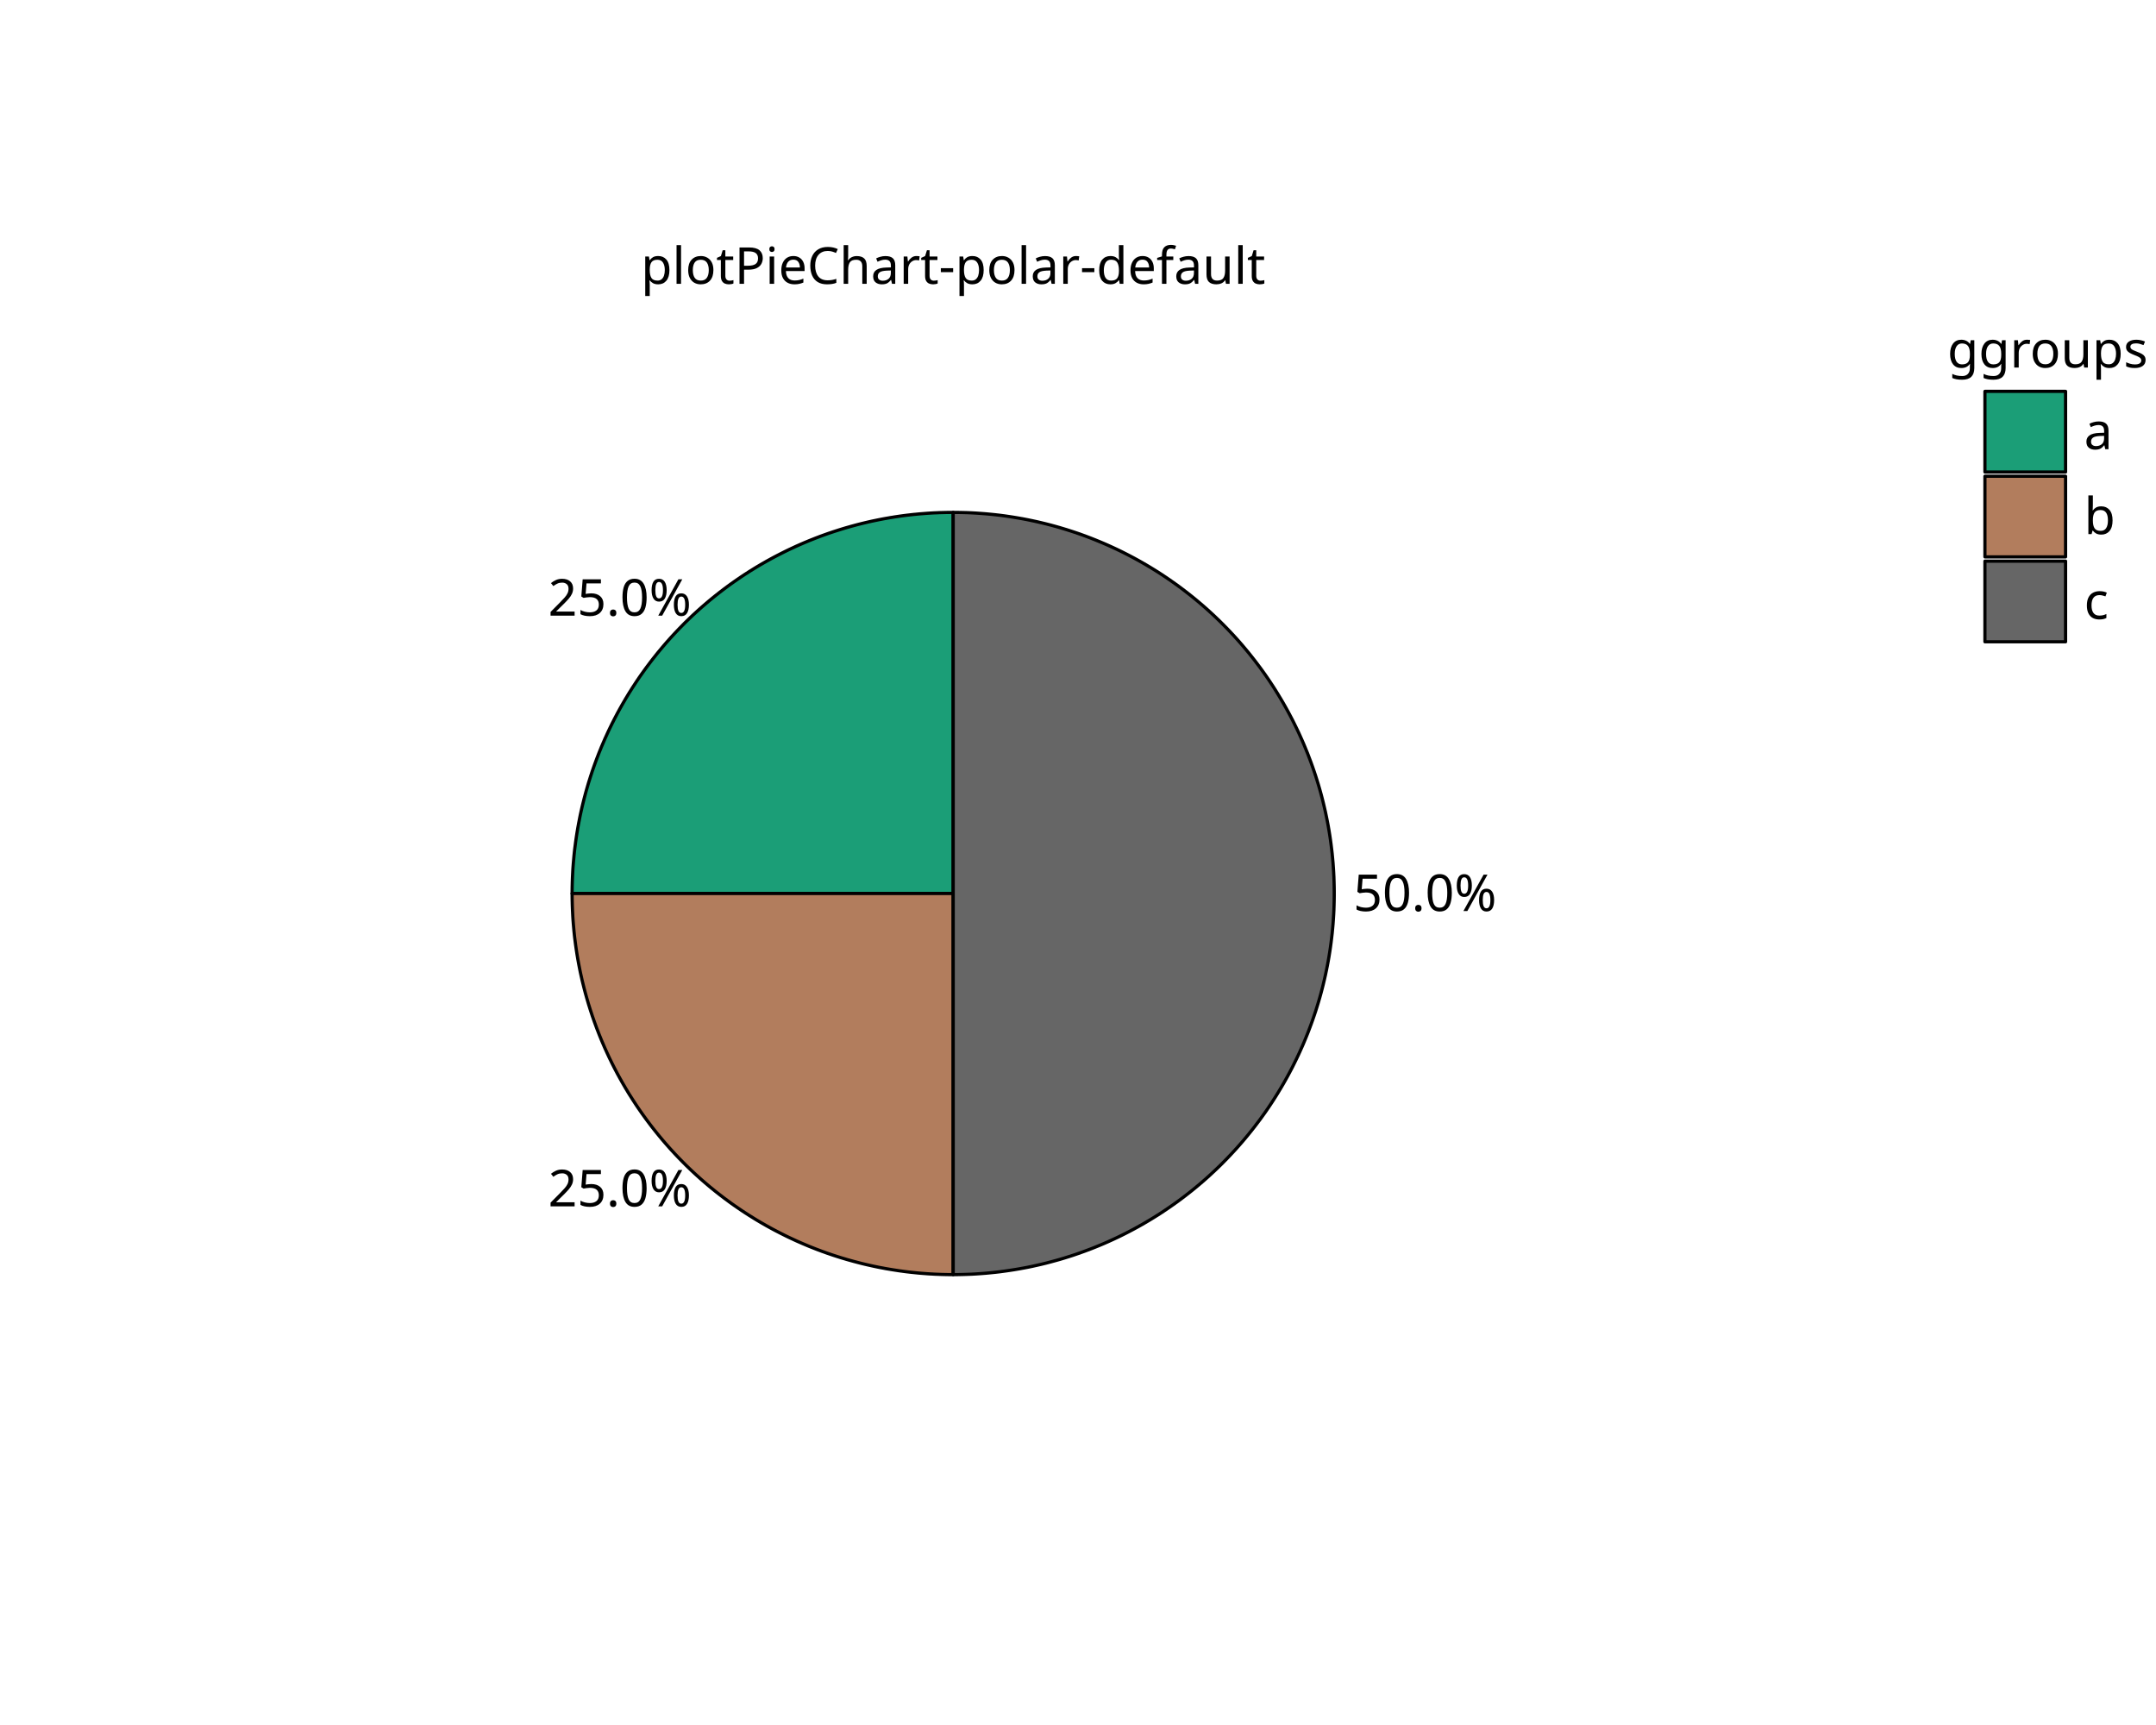
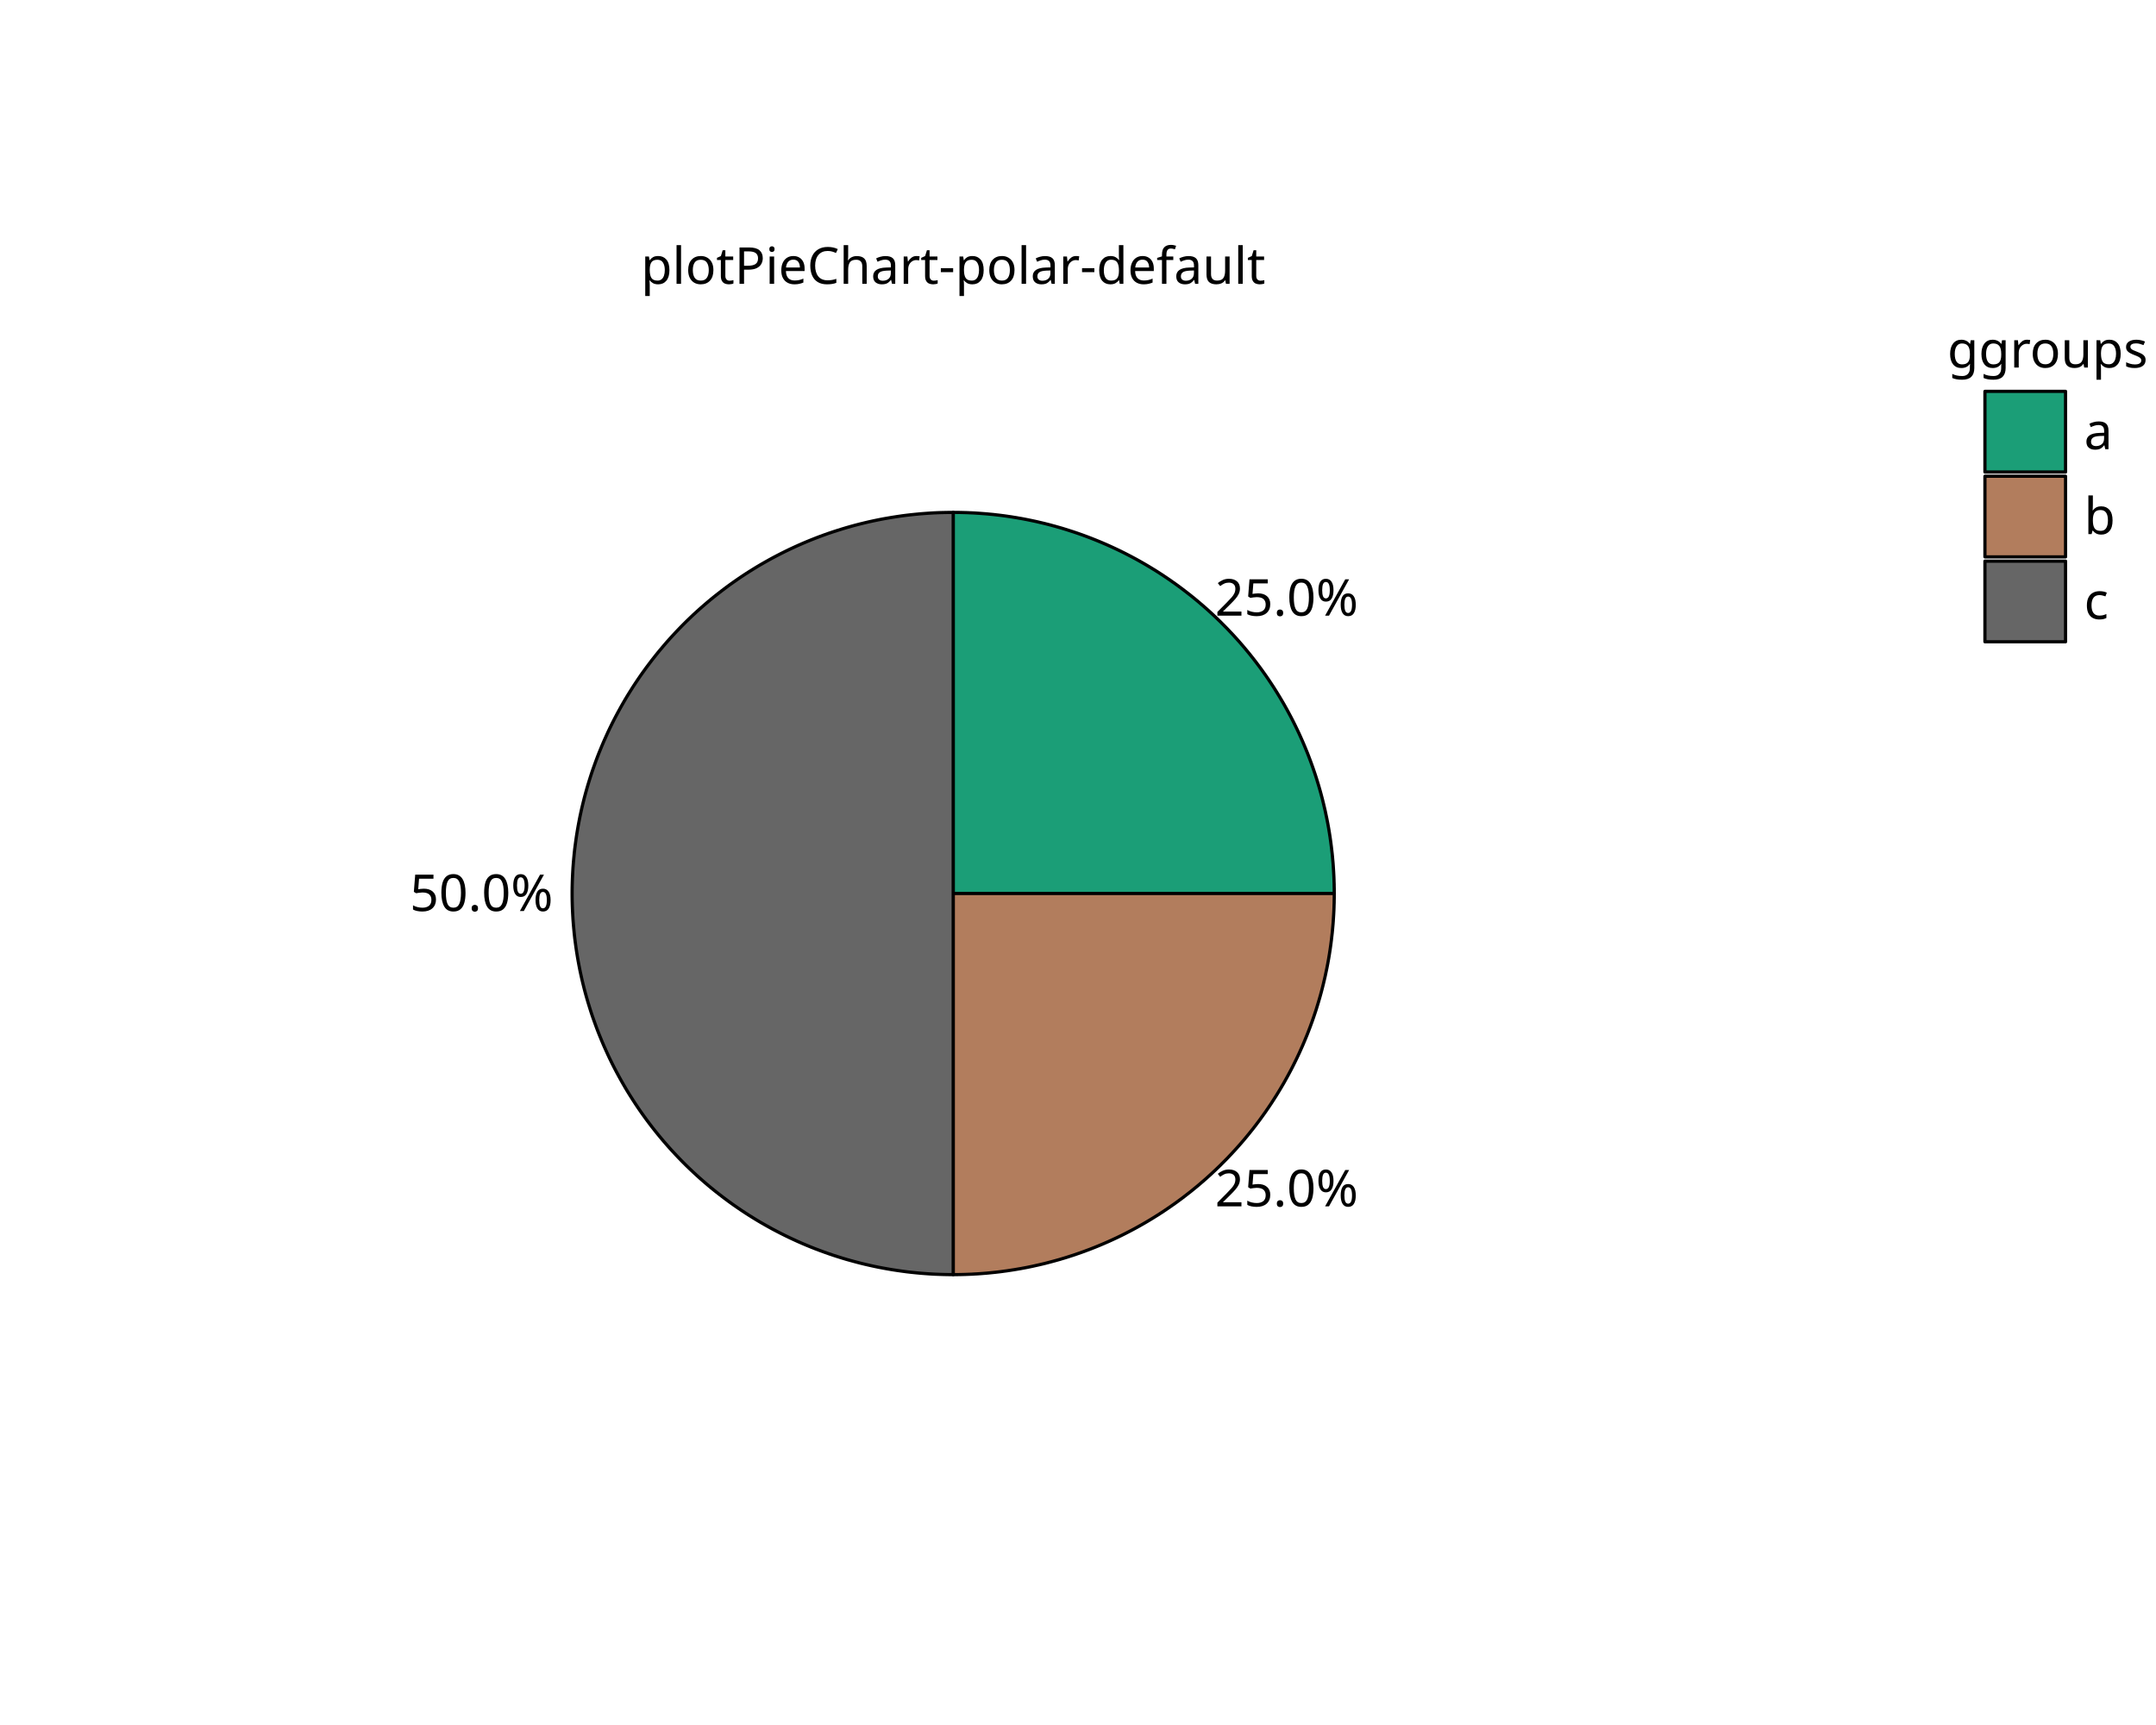
<svg xmlns="http://www.w3.org/2000/svg" class="svglite" data-engine-version="2.0" width="720.00pt" height="576.00pt" viewBox="0 0 720.00 576.00">
  <defs>
    <style type="text/css">
    .svglite line, .svglite polyline, .svglite polygon, .svglite path, .svglite rect, .svglite circle {
      fill: none;
      stroke: #000000;
      stroke-linecap: round;
      stroke-linejoin: round;
      stroke-miterlimit: 10.00;
    }
  </style>
  </defs>
  <rect width="100%" height="100%" style="stroke: none; fill: #FFFFFF;" />
  <defs>
    <clipPath id="cpMC4wMHw3MjAuMDB8MC4wMHw1NzYuMDA=">
      <rect x="0.00" y="0.00" width="720.00" height="576.00" />
    </clipPath>
  </defs>
  <g clip-path="url(#cpMC4wMHw3MjAuMDB8MC4wMHw1NzYuMDA=)">
</g>
  <defs>
    <clipPath id="cpMC4wMHw3MjAuMDB8ODMuMDd8NDkyLjkz">
      <rect x="0.00" y="83.07" width="720.00" height="409.86" />
    </clipPath>
  </defs>
  <g clip-path="url(#cpMC4wMHw3MjAuMDB8ODMuMDd8NDkyLjkz)">
    <rect x="0.00" y="83.07" width="720.00" height="409.86" style="stroke-width: 10.67; stroke: none;" />
  </g>
  <g clip-path="url(#cpMC4wMHw3MjAuMDB8MC4wMHw1NzYuMDA=)">
    <rect x="0.00" y="103.78" width="636.64" height="389.15" style="stroke-width: 10.67; stroke: none;" />
-     <polygon points="318.32,298.35 318.32,171.10 317.53,171.10 316.75,171.11 315.97,171.12 315.18,171.14 314.40,171.16 313.62,171.18 312.83,171.22 312.05,171.25 311.27,171.29 310.48,171.34 309.70,171.39 308.92,171.45 308.14,171.51 307.36,171.57 306.58,171.64 305.80,171.72 305.02,171.79 304.24,171.88 303.46,171.97 302.68,172.06 301.90,172.16 301.13,172.26 300.35,172.37 299.57,172.49 298.80,172.60 298.02,172.73 297.25,172.85 296.48,172.99 295.71,173.12 294.94,173.26 294.17,173.41 293.40,173.56 292.63,173.72 291.86,173.88 291.09,174.04 290.33,174.21 289.56,174.39 288.80,174.57 288.04,174.75 287.28,174.94 286.52,175.13 285.76,175.33 285.00,175.54 284.25,175.74 283.49,175.96 282.74,176.17 281.99,176.39 281.24,176.62 280.49,176.85 279.74,177.09 278.99,177.33 278.25,177.57 277.51,177.82 276.76,178.07 276.02,178.33 275.29,178.59 274.55,178.86 273.81,179.13 273.08,179.41 272.35,179.69 271.62,179.98 270.89,180.27 270.16,180.56 269.44,180.86 268.72,181.16 268.00,181.47 267.28,181.78 266.56,182.10 265.84,182.42 265.13,182.75 264.42,183.08 263.71,183.41 263.00,183.75 262.30,184.09 261.60,184.44 260.90,184.79 260.20,185.15 259.50,185.51 258.81,185.87 258.11,186.24 257.43,186.61 256.74,186.99 256.05,187.37 255.37,187.76 254.69,188.15 254.01,188.54 253.34,188.94 252.66,189.34 251.99,189.75 251.33,190.16 250.66,190.57 250.00,190.99 249.34,191.42 248.68,191.84 248.03,192.27 247.37,192.71 246.73,193.15 246.08,193.59 245.43,194.04 244.79,194.49 244.15,194.94 243.52,195.40 242.89,195.86 242.26,196.33 241.63,196.80 241.01,197.28 240.38,197.75 239.77,198.24 239.15,198.72 238.54,199.21 237.93,199.70 237.32,200.20 236.72,200.70 236.12,201.21 235.52,201.72 234.93,202.23 234.34,202.74 233.75,203.26 233.17,203.78 232.59,204.31 232.01,204.84 231.43,205.37 230.86,205.91 230.30,206.45 229.73,207.00 229.17,207.54 228.61,208.09 228.06,208.65 227.51,209.21 226.96,209.77 226.42,210.33 225.88,210.90 225.34,211.47 224.81,212.04 224.28,212.62 223.75,213.20 223.23,213.79 222.71,214.37 222.19,214.97 221.68,215.56 221.17,216.16 220.67,216.76 220.17,217.36 219.67,217.96 219.18,218.57 218.69,219.19 218.20,219.80 217.72,220.42 217.24,221.04 216.77,221.67 216.30,222.29 215.83,222.92 215.37,223.55 214.91,224.19 214.45,224.83 214.00,225.47 213.55,226.11 213.11,226.76 212.67,227.41 212.24,228.06 211.81,228.72 211.38,229.37 210.96,230.03 210.54,230.70 210.12,231.36 209.71,232.03 209.31,232.70 208.90,233.37 208.51,234.05 208.11,234.73 207.72,235.41 207.34,236.09 206.95,236.77 206.58,237.46 206.20,238.15 205.84,238.84 205.47,239.54 205.11,240.23 204.76,240.93 204.40,241.63 204.06,242.33 203.71,243.04 203.37,243.75 203.04,244.45 202.71,245.17 202.39,245.88 202.06,246.59 201.75,247.31 201.44,248.03 201.13,248.75 200.82,249.47 200.53,250.20 200.23,250.93 199.94,251.65 199.66,252.38 199.37,253.12 199.10,253.85 198.83,254.58 198.56,255.32 198.30,256.06 198.04,256.80 197.78,257.54 197.54,258.28 197.29,259.03 197.05,259.78 196.82,260.52 196.58,261.27 196.36,262.02 196.14,262.78 195.92,263.53 195.71,264.28 195.50,265.04 195.30,265.80 195.10,266.55 194.91,267.31 194.72,268.08 194.53,268.84 194.35,269.60 194.18,270.36 194.01,271.13 193.84,271.90 193.68,272.66 193.53,273.43 193.38,274.20 193.23,274.97 193.09,275.74 192.95,276.51 192.82,277.29 192.69,278.06 192.57,278.83 192.45,279.61 192.34,280.38 192.23,281.16 192.13,281.94 192.03,282.72 191.93,283.49 191.84,284.27 191.76,285.05 191.68,285.83 191.61,286.61 191.54,287.39 191.47,288.17 191.41,288.96 191.35,289.74 191.30,290.52 191.26,291.30 191.22,292.09 191.18,292.87 191.15,293.65 191.12,294.44 191.10,295.22 191.08,296.00 191.07,296.79 191.06,297.57 191.06,298.35 318.32,298.35 " style="stroke-width: 1.07; stroke-linecap: butt; fill: #1B9E77;" />
-     <polygon points="318.32,298.35 191.06,298.35 191.06,299.14 191.07,299.92 191.08,300.71 191.10,301.49 191.12,302.27 191.15,303.06 191.18,303.84 191.22,304.62 191.26,305.41 191.30,306.19 191.35,306.97 191.41,307.75 191.47,308.53 191.54,309.31 191.61,310.10 191.68,310.88 191.76,311.66 191.84,312.44 191.93,313.21 192.03,313.99 192.13,314.77 192.23,315.55 192.34,316.32 192.45,317.10 192.57,317.87 192.69,318.65 192.82,319.42 192.95,320.19 193.09,320.97 193.23,321.74 193.38,322.51 193.53,323.28 193.68,324.04 193.84,324.81 194.01,325.58 194.18,326.34 194.35,327.11 194.53,327.87 194.72,328.63 194.91,329.39 195.10,330.15 195.30,330.91 195.50,331.67 195.71,332.42 195.92,333.18 196.14,333.93 196.36,334.68 196.58,335.44 196.82,336.18 197.05,336.93 197.29,337.68 197.54,338.42 197.78,339.17 198.04,339.91 198.30,340.65 198.56,341.39 198.83,342.12 199.10,342.86 199.37,343.59 199.66,344.32 199.94,345.05 200.23,345.78 200.53,346.51 200.82,347.23 201.13,347.96 201.44,348.68 201.75,349.40 202.06,350.11 202.39,350.83 202.71,351.54 203.04,352.25 203.37,352.96 203.71,353.67 204.06,354.37 204.40,355.08 204.76,355.78 205.11,356.48 205.47,357.17 205.84,357.87 206.20,358.56 206.58,359.25 206.95,359.93 207.34,360.62 207.72,361.30 208.11,361.98 208.51,362.66 208.90,363.34 209.31,364.01 209.71,364.68 210.12,365.35 210.54,366.01 210.96,366.67 211.38,367.33 211.81,367.99 212.24,368.65 212.67,369.30 213.11,369.95 213.55,370.59 214.00,371.24 214.45,371.88 214.91,372.52 215.37,373.15 215.83,373.79 216.30,374.42 216.77,375.04 217.24,375.67 217.72,376.29 218.20,376.91 218.69,377.52 219.18,378.13 219.67,378.74 220.17,379.35 220.67,379.95 221.17,380.55 221.68,381.15 222.19,381.74 222.71,382.33 223.23,382.92 223.75,383.51 224.28,384.09 224.81,384.66 225.34,385.24 225.88,385.81 226.42,386.38 226.96,386.94 227.51,387.50 228.06,388.06 228.61,388.61 229.17,389.17 229.73,389.71 230.30,390.26 230.86,390.80 231.43,391.33 232.01,391.87 232.59,392.40 233.17,392.92 233.75,393.45 234.34,393.97 234.93,394.48 235.52,394.99 236.12,395.50 236.72,396.01 237.32,396.51 237.93,397.00 238.54,397.50 239.15,397.99 239.77,398.47 240.38,398.95 241.01,399.43 241.63,399.91 242.26,400.38 242.89,400.84 243.52,401.31 244.15,401.77 244.79,402.22 245.43,402.67 246.08,403.12 246.73,403.56 247.37,404.00 248.03,404.44 248.68,404.87 249.34,405.29 250.00,405.72 250.66,406.13 251.33,406.55 251.99,406.96 252.66,407.37 253.34,407.77 254.01,408.17 254.69,408.56 255.37,408.95 256.05,409.34 256.74,409.72 257.43,410.10 258.11,410.47 258.81,410.84 259.50,411.20 260.20,411.56 260.90,411.92 261.60,412.27 262.30,412.62 263.00,412.96 263.71,413.30 264.42,413.63 265.13,413.96 265.84,414.29 266.56,414.61 267.28,414.92 268.00,415.24 268.72,415.54 269.44,415.85 270.16,416.15 270.89,416.44 271.62,416.73 272.35,417.02 273.08,417.30 273.81,417.57 274.55,417.85 275.29,418.11 276.02,418.38 276.76,418.63 277.51,418.89 278.25,419.14 278.99,419.38 279.74,419.62 280.49,419.86 281.24,420.09 281.99,420.31 282.74,420.54 283.49,420.75 284.25,420.96 285.00,421.17 285.76,421.37 286.52,421.57 287.28,421.77 288.04,421.96 288.80,422.14 289.56,422.32 290.33,422.49 291.09,422.66 291.86,422.83 292.63,422.99 293.40,423.15 294.17,423.30 294.94,423.44 295.71,423.59 296.48,423.72 297.25,423.85 298.02,423.98 298.80,424.10 299.57,424.22 300.35,424.34 301.13,424.44 301.90,424.55 302.68,424.65 303.46,424.74 304.24,424.83 305.02,424.91 305.80,424.99 306.58,425.07 307.36,425.14 308.14,425.20 308.92,425.26 309.70,425.32 310.48,425.37 311.27,425.41 312.05,425.46 312.83,425.49 313.62,425.52 314.40,425.55 315.18,425.57 315.97,425.59 316.75,425.60 317.53,425.61 318.32,425.61 318.32,298.35 " style="stroke-width: 1.07; stroke-linecap: butt; fill: #B27D5D;" />
-     <polygon points="318.32,298.35 318.32,425.61 319.89,425.60 321.45,425.57 323.02,425.52 324.59,425.46 326.15,425.37 327.72,425.26 329.28,425.14 330.84,424.99 332.40,424.83 333.96,424.65 335.51,424.44 337.06,424.22 338.61,423.98 340.16,423.72 341.70,423.44 343.24,423.15 344.78,422.83 346.31,422.49 347.84,422.14 349.36,421.77 350.88,421.37 352.39,420.96 353.90,420.54 355.40,420.09 356.90,419.62 358.39,419.14 359.87,418.63 361.35,418.11 362.82,417.57 364.29,417.02 365.75,416.44 367.20,415.85 368.64,415.24 370.08,414.61 371.51,413.96 372.93,413.30 374.34,412.62 375.74,411.92 377.14,411.20 378.52,410.47 379.90,409.72 381.27,408.95 382.62,408.17 383.97,407.37 385.31,406.55 386.64,405.72 387.96,404.87 389.26,404.00 390.56,403.12 391.84,402.22 393.12,401.31 394.38,400.38 395.63,399.43 396.87,398.47 398.10,397.50 399.31,396.51 400.52,395.50 401.71,394.48 402.89,393.45 404.05,392.40 405.20,391.33 406.34,390.26 407.47,389.17 408.58,388.06 409.68,386.94 410.76,385.81 411.83,384.66 412.89,383.51 413.93,382.33 414.96,381.15 415.97,379.95 416.97,378.74 417.95,377.52 418.92,376.29 419.87,375.04 420.81,373.79 421.73,372.52 422.64,371.24 423.53,369.95 424.40,368.65 425.26,367.33 426.10,366.01 426.92,364.68 427.73,363.34 428.53,361.98 429.30,360.62 430.06,359.25 430.80,357.87 431.53,356.48 432.23,355.08 432.92,353.67 433.60,352.25 434.25,350.83 434.89,349.40 435.51,347.96 436.11,346.51 436.70,345.05 437.26,343.59 437.81,342.12 438.34,340.65 438.85,339.17 439.35,337.68 439.82,336.18 440.28,334.68 440.72,333.18 441.14,331.67 441.54,330.15 441.92,328.63 442.28,327.11 442.63,325.58 442.95,324.04 443.26,322.51 443.55,320.97 443.82,319.42 444.07,317.87 444.30,316.32 444.51,314.77 444.70,313.21 444.88,311.66 445.03,310.10 445.17,308.53 445.28,306.97 445.38,305.41 445.46,303.84 445.51,302.27 445.55,300.71 445.57,299.14 445.57,297.57 445.55,296.00 445.51,294.44 445.46,292.87 445.38,291.30 445.28,289.74 445.17,288.17 445.03,286.61 444.88,285.05 444.70,283.49 444.51,281.94 444.30,280.38 444.07,278.83 443.82,277.29 443.55,275.74 443.26,274.20 442.95,272.66 442.63,271.13 442.28,269.60 441.92,268.08 441.54,266.55 441.14,265.04 440.72,263.53 440.28,262.02 439.82,260.52 439.35,259.03 438.85,257.54 438.34,256.06 437.81,254.58 437.26,253.12 436.70,251.65 436.11,250.20 435.51,248.75 434.89,247.31 434.25,245.88 433.60,244.45 432.92,243.04 432.23,241.63 431.53,240.23 430.80,238.84 430.06,237.46 429.30,236.09 428.53,234.73 427.73,233.37 426.92,232.03 426.10,230.70 425.26,229.37 424.40,228.06 423.53,226.76 422.64,225.47 421.73,224.19 420.81,222.92 419.87,221.67 418.92,220.42 417.95,219.19 416.97,217.96 415.97,216.76 414.96,215.56 413.93,214.37 412.89,213.20 411.83,212.04 410.76,210.90 409.68,209.77 408.58,208.65 407.47,207.54 406.34,206.45 405.20,205.37 404.05,204.31 402.89,203.26 401.71,202.23 400.52,201.21 399.31,200.20 398.10,199.21 396.87,198.24 395.63,197.28 394.38,196.33 393.12,195.40 391.84,194.49 390.56,193.59 389.26,192.71 387.96,191.84 386.64,190.99 385.31,190.16 383.97,189.34 382.62,188.54 381.27,187.76 379.90,186.99 378.52,186.24 377.14,185.51 375.74,184.79 374.34,184.09 372.93,183.41 371.51,182.75 370.08,182.10 368.64,181.47 367.20,180.86 365.75,180.27 364.29,179.69 362.82,179.13 361.35,178.59 359.87,178.07 358.39,177.57 356.90,177.09 355.40,176.62 353.90,176.17 352.39,175.74 350.88,175.33 349.36,174.94 347.84,174.57 346.31,174.21 344.78,173.88 343.24,173.56 341.70,173.26 340.16,172.99 338.61,172.73 337.06,172.49 335.51,172.26 333.96,172.06 332.40,171.88 330.84,171.72 329.28,171.57 327.72,171.45 326.15,171.34 324.59,171.25 323.02,171.18 321.45,171.14 319.89,171.11 318.32,171.10 318.32,298.35 " style="stroke-width: 1.07; stroke-linecap: butt; fill: #666666;" />
-     <text x="230.90" y="205.58" text-anchor="end" style="font-size: 17.00px; font-family: sans;" textLength="48.21px" lengthAdjust="spacingAndGlyphs">25.0%</text>
-     <text x="230.90" y="402.82" text-anchor="end" style="font-size: 17.00px; font-family: sans;" textLength="48.21px" lengthAdjust="spacingAndGlyphs">25.0%</text>
-     <text x="451.94" y="304.20" style="font-size: 17.00px; font-family: sans;" textLength="48.21px" lengthAdjust="spacingAndGlyphs">50.0%</text>
+     <polygon points="318.32,298.35 318.32,171.10 319.10,171.10 319.89,171.11 320.67,171.12 321.45,171.14 322.24,171.16 323.02,171.18 323.80,171.22 324.59,171.25 325.37,171.29 326.15,171.34 326.93,171.39 327.72,171.45 328.50,171.51 329.28,171.57 330.06,171.64 330.84,171.72 331.62,171.79 332.40,171.88 333.18,171.97 333.96,172.06 334.73,172.16 335.51,172.26 336.29,172.37 337.06,172.49 337.84,172.60 338.61,172.73 339.39,172.85 340.16,172.99 340.93,173.12 341.70,173.26 342.47,173.41 343.24,173.56 344.01,173.72 344.78,173.88 345.54,174.04 346.31,174.21 347.07,174.39 347.84,174.57 348.60,174.75 349.36,174.94 350.12,175.13 350.88,175.33 351.63,175.54 352.39,175.74 353.14,175.96 353.90,176.17 354.65,176.39 355.40,176.62 356.15,176.85 356.90,177.09 357.64,177.33 358.39,177.57 359.13,177.82 359.87,178.07 360.61,178.33 361.35,178.59 362.09,178.86 362.82,179.13 363.56,179.41 364.29,179.69 365.02,179.98 365.75,180.27 366.47,180.56 367.20,180.86 367.92,181.16 368.64,181.47 369.36,181.78 370.08,182.10 370.79,182.42 371.51,182.75 372.22,183.08 372.93,183.41 373.63,183.75 374.34,184.09 375.04,184.44 375.74,184.79 376.44,185.15 377.14,185.51 377.83,185.87 378.52,186.24 379.21,186.61 379.90,186.99 380.58,187.37 381.27,187.76 381.95,188.15 382.62,188.54 383.30,188.94 383.97,189.34 384.64,189.75 385.31,190.16 385.98,190.57 386.64,190.99 387.30,191.42 387.96,191.84 388.61,192.27 389.26,192.71 389.91,193.15 390.56,193.59 391.20,194.04 391.84,194.49 392.48,194.94 393.12,195.40 393.75,195.86 394.38,196.33 395.01,196.80 395.63,197.28 396.25,197.75 396.87,198.24 397.49,198.72 398.10,199.21 398.71,199.70 399.31,200.20 399.92,200.70 400.52,201.21 401.11,201.72 401.71,202.23 402.30,202.74 402.89,203.26 403.47,203.78 404.05,204.31 404.63,204.84 405.20,205.37 405.77,205.91 406.34,206.45 406.91,207.00 407.47,207.54 408.02,208.09 408.58,208.65 409.13,209.21 409.68,209.77 410.22,210.33 410.76,210.90 411.30,211.47 411.83,212.04 412.36,212.62 412.89,213.20 413.41,213.79 413.93,214.37 414.45,214.97 414.96,215.56 415.47,216.16 415.97,216.76 416.47,217.36 416.97,217.96 417.46,218.57 417.95,219.19 418.44,219.80 418.92,220.42 419.40,221.04 419.87,221.67 420.34,222.29 420.81,222.92 421.27,223.55 421.73,224.19 422.18,224.83 422.64,225.47 423.08,226.11 423.53,226.76 423.96,227.41 424.40,228.06 424.83,228.72 425.26,229.37 425.68,230.03 426.10,230.70 426.51,231.36 426.92,232.03 427.33,232.70 427.73,233.37 428.13,234.05 428.53,234.73 428.92,235.41 429.30,236.09 429.68,236.77 430.06,237.46 430.43,238.15 430.80,238.84 431.17,239.54 431.53,240.23 431.88,240.93 432.23,241.63 432.58,242.33 432.92,243.04 433.26,243.75 433.60,244.45 433.93,245.17 434.25,245.88 434.57,246.59 434.89,247.31 435.20,248.03 435.51,248.75 435.81,249.47 436.11,250.20 436.41,250.93 436.70,251.65 436.98,252.38 437.26,253.12 437.54,253.85 437.81,254.58 438.08,255.32 438.34,256.06 438.60,256.80 438.85,257.54 439.10,258.28 439.35,259.03 439.59,259.78 439.82,260.52 440.05,261.27 440.28,262.02 440.50,262.78 440.72,263.53 440.93,264.28 441.14,265.04 441.34,265.80 441.54,266.55 441.73,267.31 441.92,268.08 442.10,268.84 442.28,269.60 442.46,270.36 442.63,271.13 442.79,271.90 442.95,272.66 443.11,273.43 443.26,274.20 443.41,274.97 443.55,275.74 443.69,276.51 443.82,277.29 443.95,278.06 444.07,278.83 444.19,279.61 444.30,280.38 444.41,281.16 444.51,281.94 444.61,282.72 444.70,283.49 444.79,284.27 444.88,285.05 444.96,285.83 445.03,286.61 445.10,287.39 445.17,288.17 445.23,288.96 445.28,289.74 445.33,290.52 445.38,291.30 445.42,292.09 445.46,292.87 445.49,293.65 445.51,294.44 445.54,295.22 445.55,296.00 445.57,296.79 445.57,297.57 445.57,298.35 318.32,298.35 " style="stroke-width: 1.07; stroke-linecap: butt; fill: #1B9E77;" />
+     <polygon points="318.32,298.35 445.57,298.35 445.57,299.14 445.57,299.92 445.55,300.71 445.54,301.49 445.51,302.27 445.49,303.06 445.46,303.84 445.42,304.62 445.38,305.41 445.33,306.19 445.28,306.97 445.23,307.75 445.17,308.53 445.10,309.31 445.03,310.10 444.96,310.88 444.88,311.66 444.79,312.44 444.70,313.21 444.61,313.99 444.51,314.77 444.41,315.55 444.30,316.32 444.19,317.10 444.07,317.87 443.95,318.65 443.82,319.42 443.69,320.19 443.55,320.97 443.41,321.74 443.26,322.51 443.11,323.28 442.95,324.04 442.79,324.81 442.63,325.58 442.46,326.34 442.28,327.11 442.10,327.87 441.92,328.63 441.73,329.39 441.54,330.15 441.34,330.91 441.14,331.67 440.93,332.42 440.72,333.18 440.50,333.93 440.28,334.68 440.05,335.44 439.82,336.18 439.59,336.93 439.35,337.68 439.10,338.42 438.85,339.17 438.60,339.91 438.34,340.65 438.08,341.39 437.81,342.12 437.54,342.86 437.26,343.59 436.98,344.32 436.70,345.05 436.41,345.78 436.11,346.51 435.81,347.23 435.51,347.96 435.20,348.68 434.89,349.40 434.57,350.11 434.25,350.83 433.93,351.54 433.60,352.25 433.26,352.96 432.92,353.67 432.58,354.37 432.23,355.08 431.88,355.78 431.53,356.48 431.17,357.17 430.80,357.87 430.43,358.56 430.06,359.25 429.68,359.93 429.30,360.62 428.92,361.30 428.53,361.98 428.13,362.66 427.73,363.34 427.33,364.01 426.92,364.68 426.51,365.35 426.10,366.01 425.68,366.67 425.26,367.33 424.83,367.99 424.40,368.65 423.96,369.30 423.53,369.95 423.08,370.59 422.64,371.24 422.18,371.88 421.73,372.52 421.27,373.15 420.81,373.79 420.34,374.42 419.87,375.04 419.40,375.67 418.92,376.29 418.44,376.91 417.95,377.52 417.46,378.13 416.97,378.74 416.47,379.35 415.97,379.95 415.47,380.55 414.96,381.15 414.45,381.74 413.93,382.33 413.41,382.92 412.89,383.51 412.36,384.09 411.83,384.66 411.30,385.24 410.76,385.81 410.22,386.38 409.68,386.94 409.13,387.50 408.58,388.06 408.02,388.61 407.47,389.17 406.91,389.71 406.34,390.26 405.77,390.80 405.20,391.33 404.63,391.87 404.05,392.40 403.47,392.92 402.89,393.45 402.30,393.97 401.71,394.48 401.11,394.99 400.52,395.50 399.92,396.01 399.31,396.51 398.71,397.00 398.10,397.50 397.49,397.99 396.87,398.47 396.25,398.95 395.63,399.43 395.01,399.91 394.38,400.38 393.75,400.84 393.12,401.31 392.48,401.77 391.84,402.22 391.20,402.67 390.56,403.12 389.91,403.56 389.26,404.00 388.61,404.44 387.96,404.87 387.30,405.29 386.64,405.72 385.98,406.13 385.31,406.55 384.64,406.96 383.97,407.37 383.30,407.77 382.62,408.17 381.95,408.56 381.27,408.95 380.58,409.34 379.90,409.72 379.21,410.10 378.52,410.47 377.83,410.84 377.14,411.20 376.44,411.56 375.74,411.92 375.04,412.27 374.34,412.62 373.63,412.96 372.93,413.30 372.22,413.63 371.51,413.96 370.79,414.29 370.08,414.61 369.36,414.92 368.64,415.24 367.92,415.54 367.20,415.85 366.47,416.15 365.75,416.44 365.02,416.73 364.29,417.02 363.56,417.30 362.82,417.57 362.09,417.85 361.35,418.11 360.61,418.38 359.87,418.63 359.13,418.89 358.39,419.14 357.64,419.38 356.90,419.62 356.15,419.86 355.40,420.09 354.65,420.31 353.90,420.54 353.14,420.75 352.39,420.96 351.63,421.17 350.88,421.37 350.12,421.57 349.36,421.77 348.60,421.96 347.84,422.14 347.07,422.32 346.31,422.49 345.54,422.66 344.78,422.83 344.01,422.99 343.24,423.15 342.47,423.30 341.70,423.44 340.93,423.59 340.16,423.72 339.39,423.85 338.61,423.98 337.84,424.10 337.06,424.22 336.29,424.34 335.51,424.44 334.73,424.55 333.96,424.65 333.18,424.74 332.40,424.83 331.62,424.91 330.84,424.99 330.06,425.07 329.28,425.14 328.50,425.20 327.72,425.26 326.93,425.32 326.15,425.37 325.37,425.41 324.59,425.46 323.80,425.49 323.02,425.52 322.24,425.55 321.45,425.57 320.67,425.59 319.89,425.60 319.10,425.61 318.32,425.61 318.32,298.35 " style="stroke-width: 1.07; stroke-linecap: butt; fill: #B27D5D;" />
+     <polygon points="318.32,298.35 318.32,425.61 316.75,425.60 315.18,425.57 313.62,425.52 312.05,425.46 310.48,425.37 308.92,425.26 307.36,425.14 305.80,424.99 304.24,424.83 302.68,424.65 301.13,424.44 299.57,424.22 298.02,423.98 296.48,423.72 294.94,423.44 293.40,423.15 291.86,422.83 290.33,422.49 288.80,422.14 287.28,421.77 285.76,421.37 284.25,420.96 282.74,420.54 281.24,420.09 279.74,419.62 278.25,419.14 276.76,418.63 275.29,418.11 273.81,417.57 272.35,417.02 270.89,416.44 269.44,415.85 268.00,415.24 266.56,414.61 265.13,413.96 263.71,413.30 262.30,412.62 260.90,411.92 259.50,411.20 258.11,410.47 256.74,409.72 255.37,408.95 254.01,408.17 252.66,407.37 251.33,406.55 250.00,405.72 248.68,404.87 247.37,404.00 246.08,403.12 244.79,402.22 243.52,401.31 242.26,400.38 241.01,399.43 239.77,398.47 238.54,397.50 237.32,396.51 236.12,395.50 234.93,394.48 233.75,393.45 232.59,392.40 231.43,391.33 230.30,390.26 229.17,389.17 228.06,388.06 226.96,386.94 225.88,385.81 224.81,384.66 223.75,383.51 222.71,382.33 221.68,381.15 220.67,379.95 219.67,378.74 218.69,377.52 217.72,376.29 216.77,375.04 215.83,373.79 214.91,372.52 214.00,371.24 213.11,369.95 212.24,368.65 211.38,367.33 210.54,366.01 209.71,364.68 208.90,363.34 208.11,361.98 207.34,360.62 206.58,359.25 205.84,357.87 205.11,356.48 204.40,355.08 203.71,353.67 203.04,352.25 202.39,350.83 201.75,349.40 201.13,347.96 200.53,346.51 199.94,345.05 199.37,343.59 198.83,342.12 198.30,340.65 197.78,339.17 197.29,337.68 196.82,336.18 196.36,334.68 195.92,333.18 195.50,331.67 195.10,330.15 194.72,328.63 194.35,327.11 194.01,325.58 193.68,324.04 193.38,322.51 193.09,320.97 192.82,319.42 192.57,317.87 192.34,316.32 192.13,314.77 191.93,313.21 191.76,311.66 191.61,310.10 191.47,308.53 191.35,306.97 191.26,305.41 191.18,303.84 191.12,302.27 191.08,300.71 191.06,299.14 191.06,297.57 191.08,296.00 191.12,294.44 191.18,292.87 191.26,291.30 191.35,289.74 191.47,288.17 191.61,286.61 191.76,285.05 191.93,283.49 192.13,281.94 192.34,280.38 192.57,278.83 192.82,277.29 193.09,275.74 193.38,274.20 193.68,272.66 194.01,271.13 194.35,269.60 194.72,268.08 195.10,266.55 195.50,265.04 195.92,263.53 196.36,262.02 196.82,260.52 197.29,259.03 197.78,257.54 198.30,256.06 198.83,254.58 199.37,253.12 199.94,251.65 200.53,250.20 201.13,248.75 201.75,247.31 202.39,245.88 203.04,244.45 203.71,243.04 204.40,241.63 205.11,240.23 205.84,238.84 206.58,237.46 207.34,236.09 208.11,234.73 208.90,233.37 209.71,232.03 210.54,230.70 211.38,229.37 212.24,228.06 213.11,226.76 214.00,225.47 214.91,224.19 215.83,222.92 216.77,221.67 217.72,220.42 218.69,219.19 219.67,217.96 220.67,216.76 221.68,215.56 222.71,214.37 223.75,213.20 224.81,212.04 225.88,210.90 226.96,209.77 228.06,208.65 229.17,207.54 230.30,206.45 231.43,205.37 232.59,204.31 233.75,203.26 234.93,202.23 236.12,201.21 237.32,200.20 238.54,199.21 239.77,198.24 241.01,197.28 242.26,196.33 243.52,195.40 244.79,194.49 246.08,193.59 247.37,192.71 248.68,191.84 250.00,190.99 251.33,190.16 252.66,189.34 254.01,188.54 255.37,187.76 256.74,186.99 258.11,186.24 259.50,185.51 260.90,184.79 262.30,184.09 263.71,183.41 265.13,182.75 266.56,182.10 268.00,181.47 269.44,180.86 270.89,180.27 272.35,179.69 273.81,179.13 275.29,178.59 276.76,178.07 278.25,177.57 279.74,177.09 281.24,176.62 282.74,176.17 284.25,175.74 285.76,175.33 287.28,174.94 288.80,174.57 290.33,174.21 291.86,173.88 293.40,173.56 294.94,173.26 296.48,172.99 298.02,172.73 299.57,172.49 301.13,172.26 302.68,172.06 304.24,171.88 305.80,171.72 307.36,171.57 308.92,171.45 310.48,171.34 312.05,171.25 313.62,171.18 315.18,171.14 316.75,171.11 318.32,171.10 318.32,298.35 " style="stroke-width: 1.07; stroke-linecap: butt; fill: #666666;" />
+     <text x="405.74" y="205.58" style="font-size: 17.00px; font-family: sans;" textLength="48.21px" lengthAdjust="spacingAndGlyphs">25.0%</text>
+     <text x="405.74" y="402.82" style="font-size: 17.00px; font-family: sans;" textLength="48.21px" lengthAdjust="spacingAndGlyphs">25.0%</text>
+     <text x="184.70" y="304.20" text-anchor="end" style="font-size: 17.00px; font-family: sans;" textLength="48.21px" lengthAdjust="spacingAndGlyphs">50.0%</text>
    <rect x="0.00" y="103.78" width="636.64" height="389.15" style="stroke-width: 0.00; stroke: none;" />
    <polyline points="0.00,492.93 0.00,103.78 " style="stroke-width: 0.00; stroke: none; stroke-linecap: butt;" />
    <polyline points="0.00,492.93 636.64,492.93 " style="stroke-width: 0.00; stroke: none; stroke-linecap: butt;" />
    <rect x="647.60" y="103.78" width="72.40" height="116.71" style="stroke-width: 0.75; stroke: none;" />
    <rect x="647.60" y="103.78" width="72.40" height="116.71" style="stroke-width: 10.67; stroke: none;" />
    <text x="683.80" y="122.72" text-anchor="middle" style="font-size: 17.00px; font-family: sans;" textLength="61.44px" lengthAdjust="spacingAndGlyphs">ggroups</text>
    <rect x="662.16" y="129.97" width="28.35" height="28.35" style="stroke-width: 10.67; stroke: none;" />
    <rect x="662.87" y="130.68" width="26.93" height="26.93" style="stroke-width: 1.07; stroke-linecap: butt; fill: #1B9E77;" />
    <rect x="662.16" y="158.31" width="28.35" height="28.35" style="stroke-width: 10.67; stroke: none;" />
    <rect x="662.87" y="159.02" width="26.93" height="26.93" style="stroke-width: 1.07; stroke-linecap: butt; fill: #B27D5D;" />
    <rect x="662.16" y="186.66" width="28.35" height="28.35" style="stroke-width: 10.67; stroke: none;" />
    <rect x="662.87" y="187.37" width="26.93" height="26.93" style="stroke-width: 1.07; stroke-linecap: butt; fill: #666666;" />
    <text x="695.98" y="149.99" style="font-size: 17.00px; font-family: sans;" textLength="9.46px" lengthAdjust="spacingAndGlyphs">a</text>
    <text x="695.98" y="178.34" style="font-size: 17.00px; font-family: sans;" textLength="9.46px" lengthAdjust="spacingAndGlyphs">b</text>
    <text x="695.98" y="206.68" style="font-size: 17.00px; font-family: sans;" textLength="8.51px" lengthAdjust="spacingAndGlyphs">c</text>
    <text x="318.32" y="94.77" text-anchor="middle" style="font-size: 17.00px; font-family: sans;" textLength="193.72px" lengthAdjust="spacingAndGlyphs">plotPieChart-polar-default</text>
  </g>
</svg>
